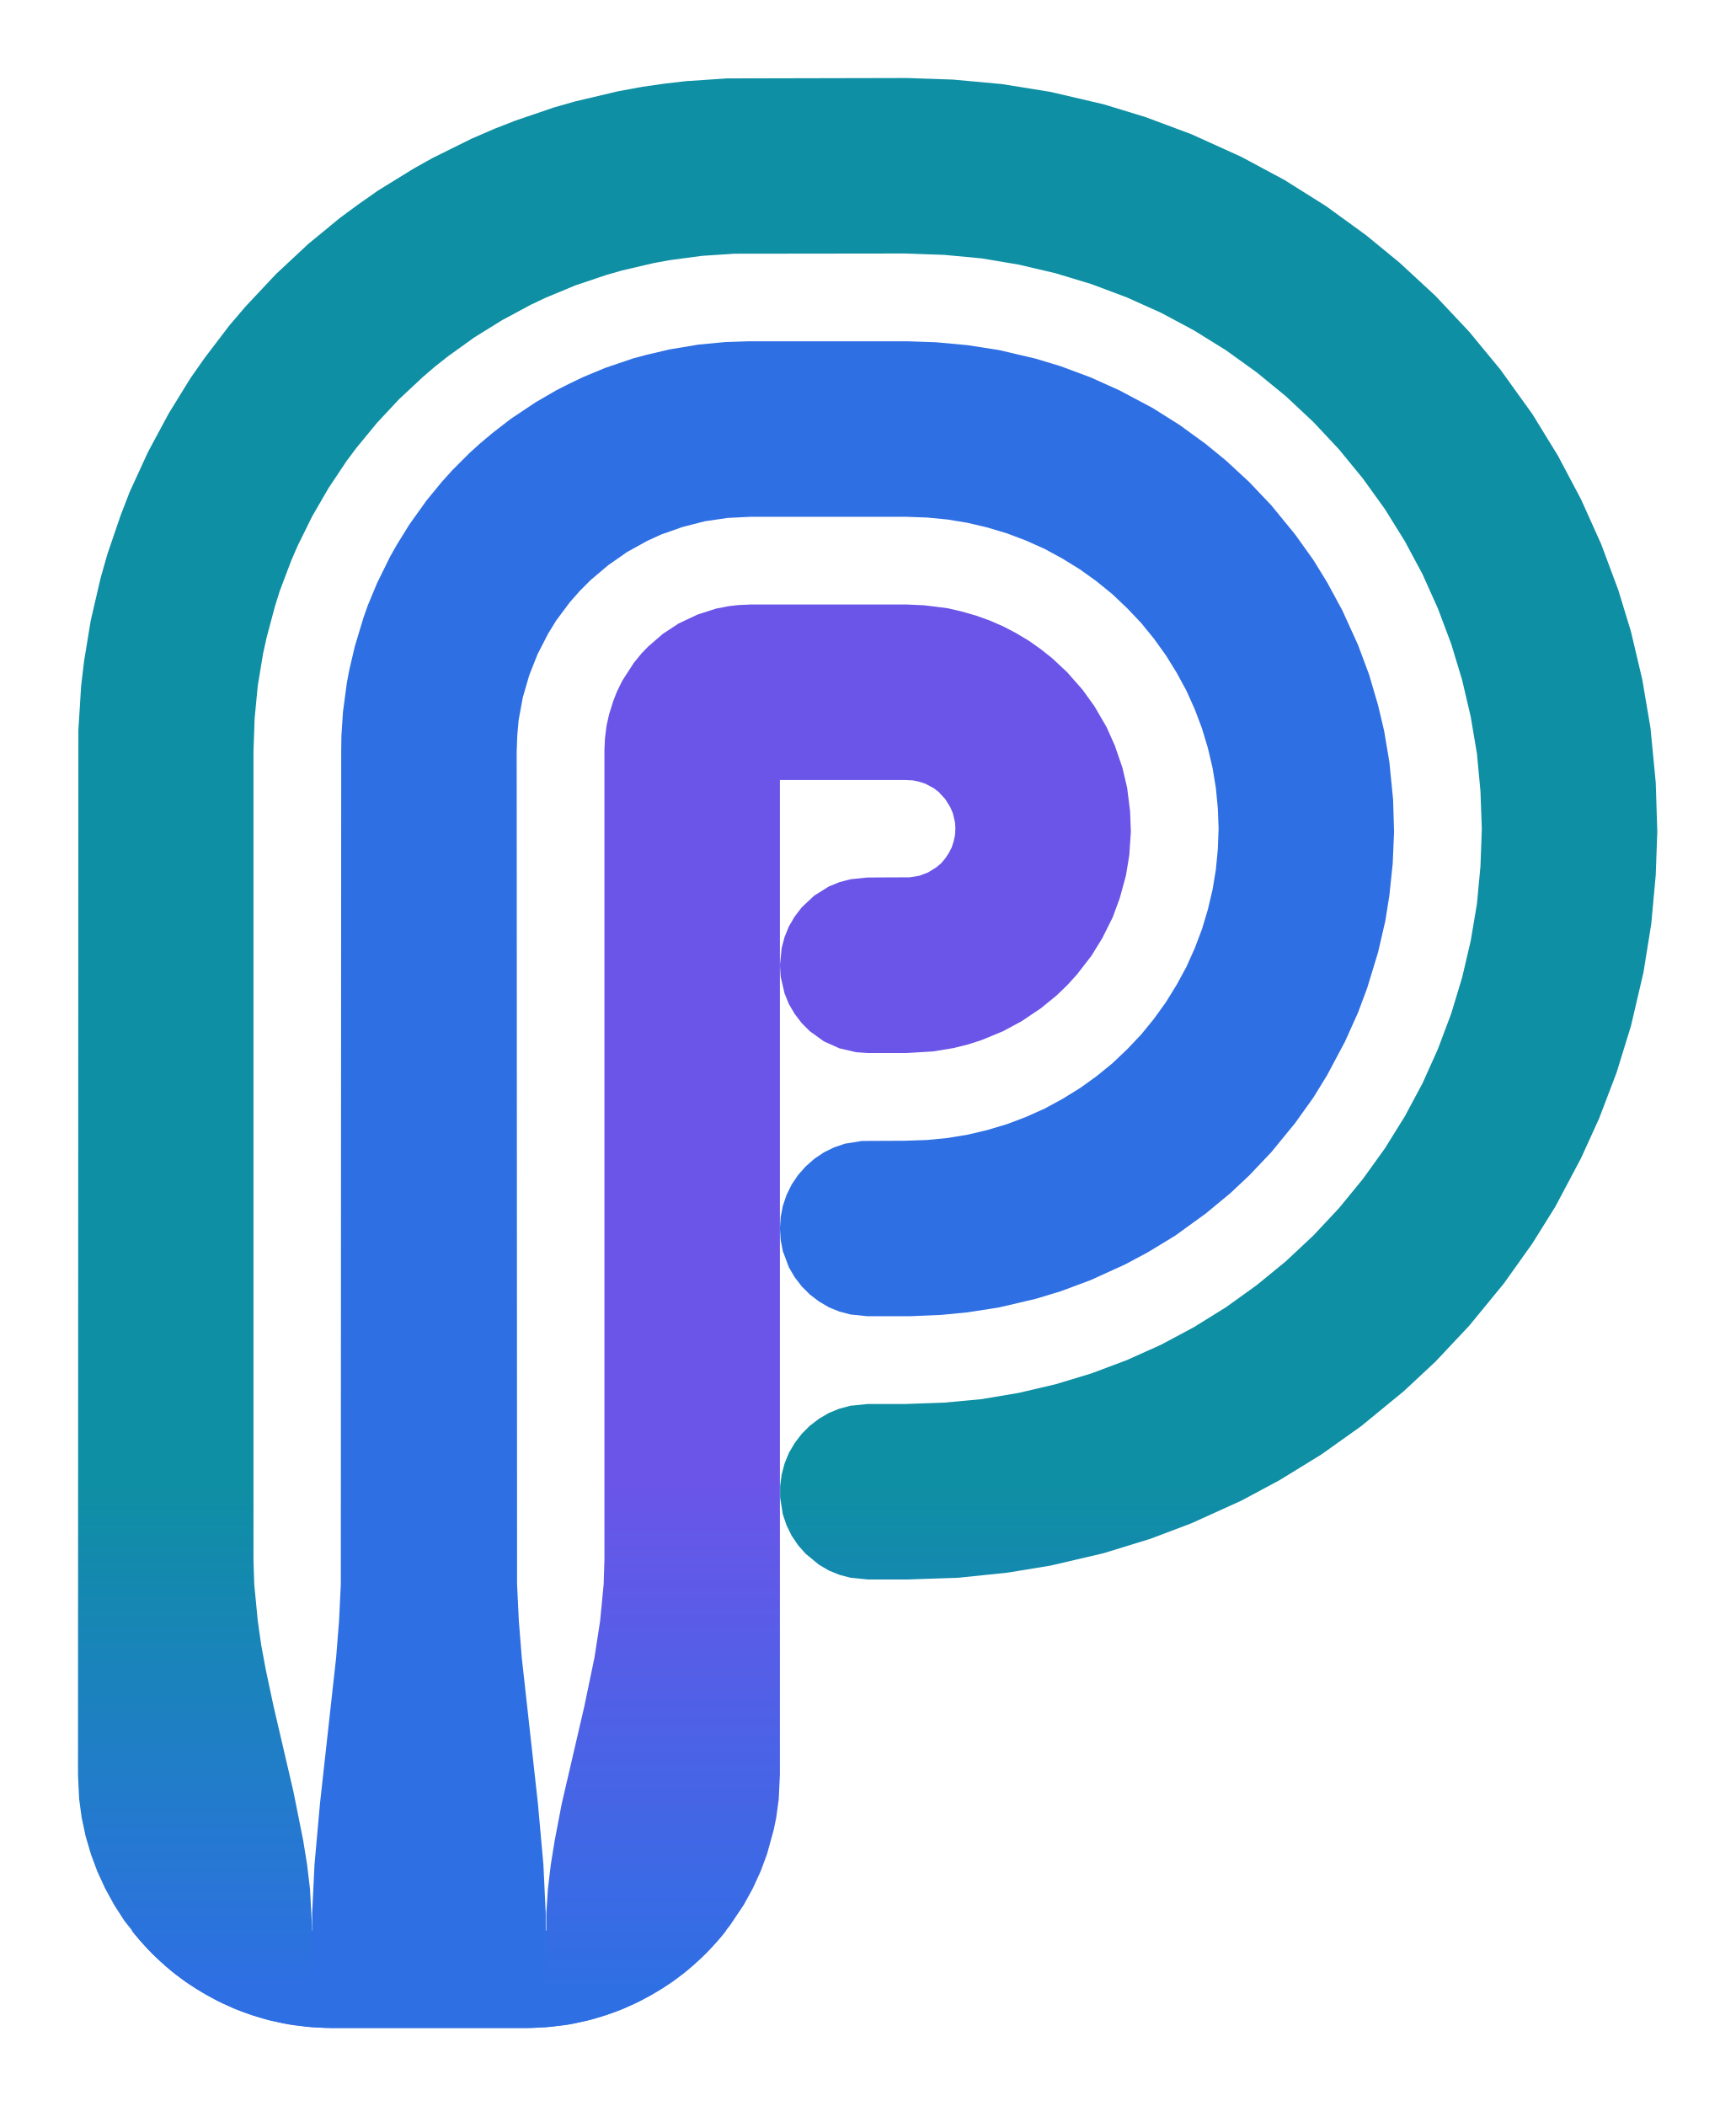
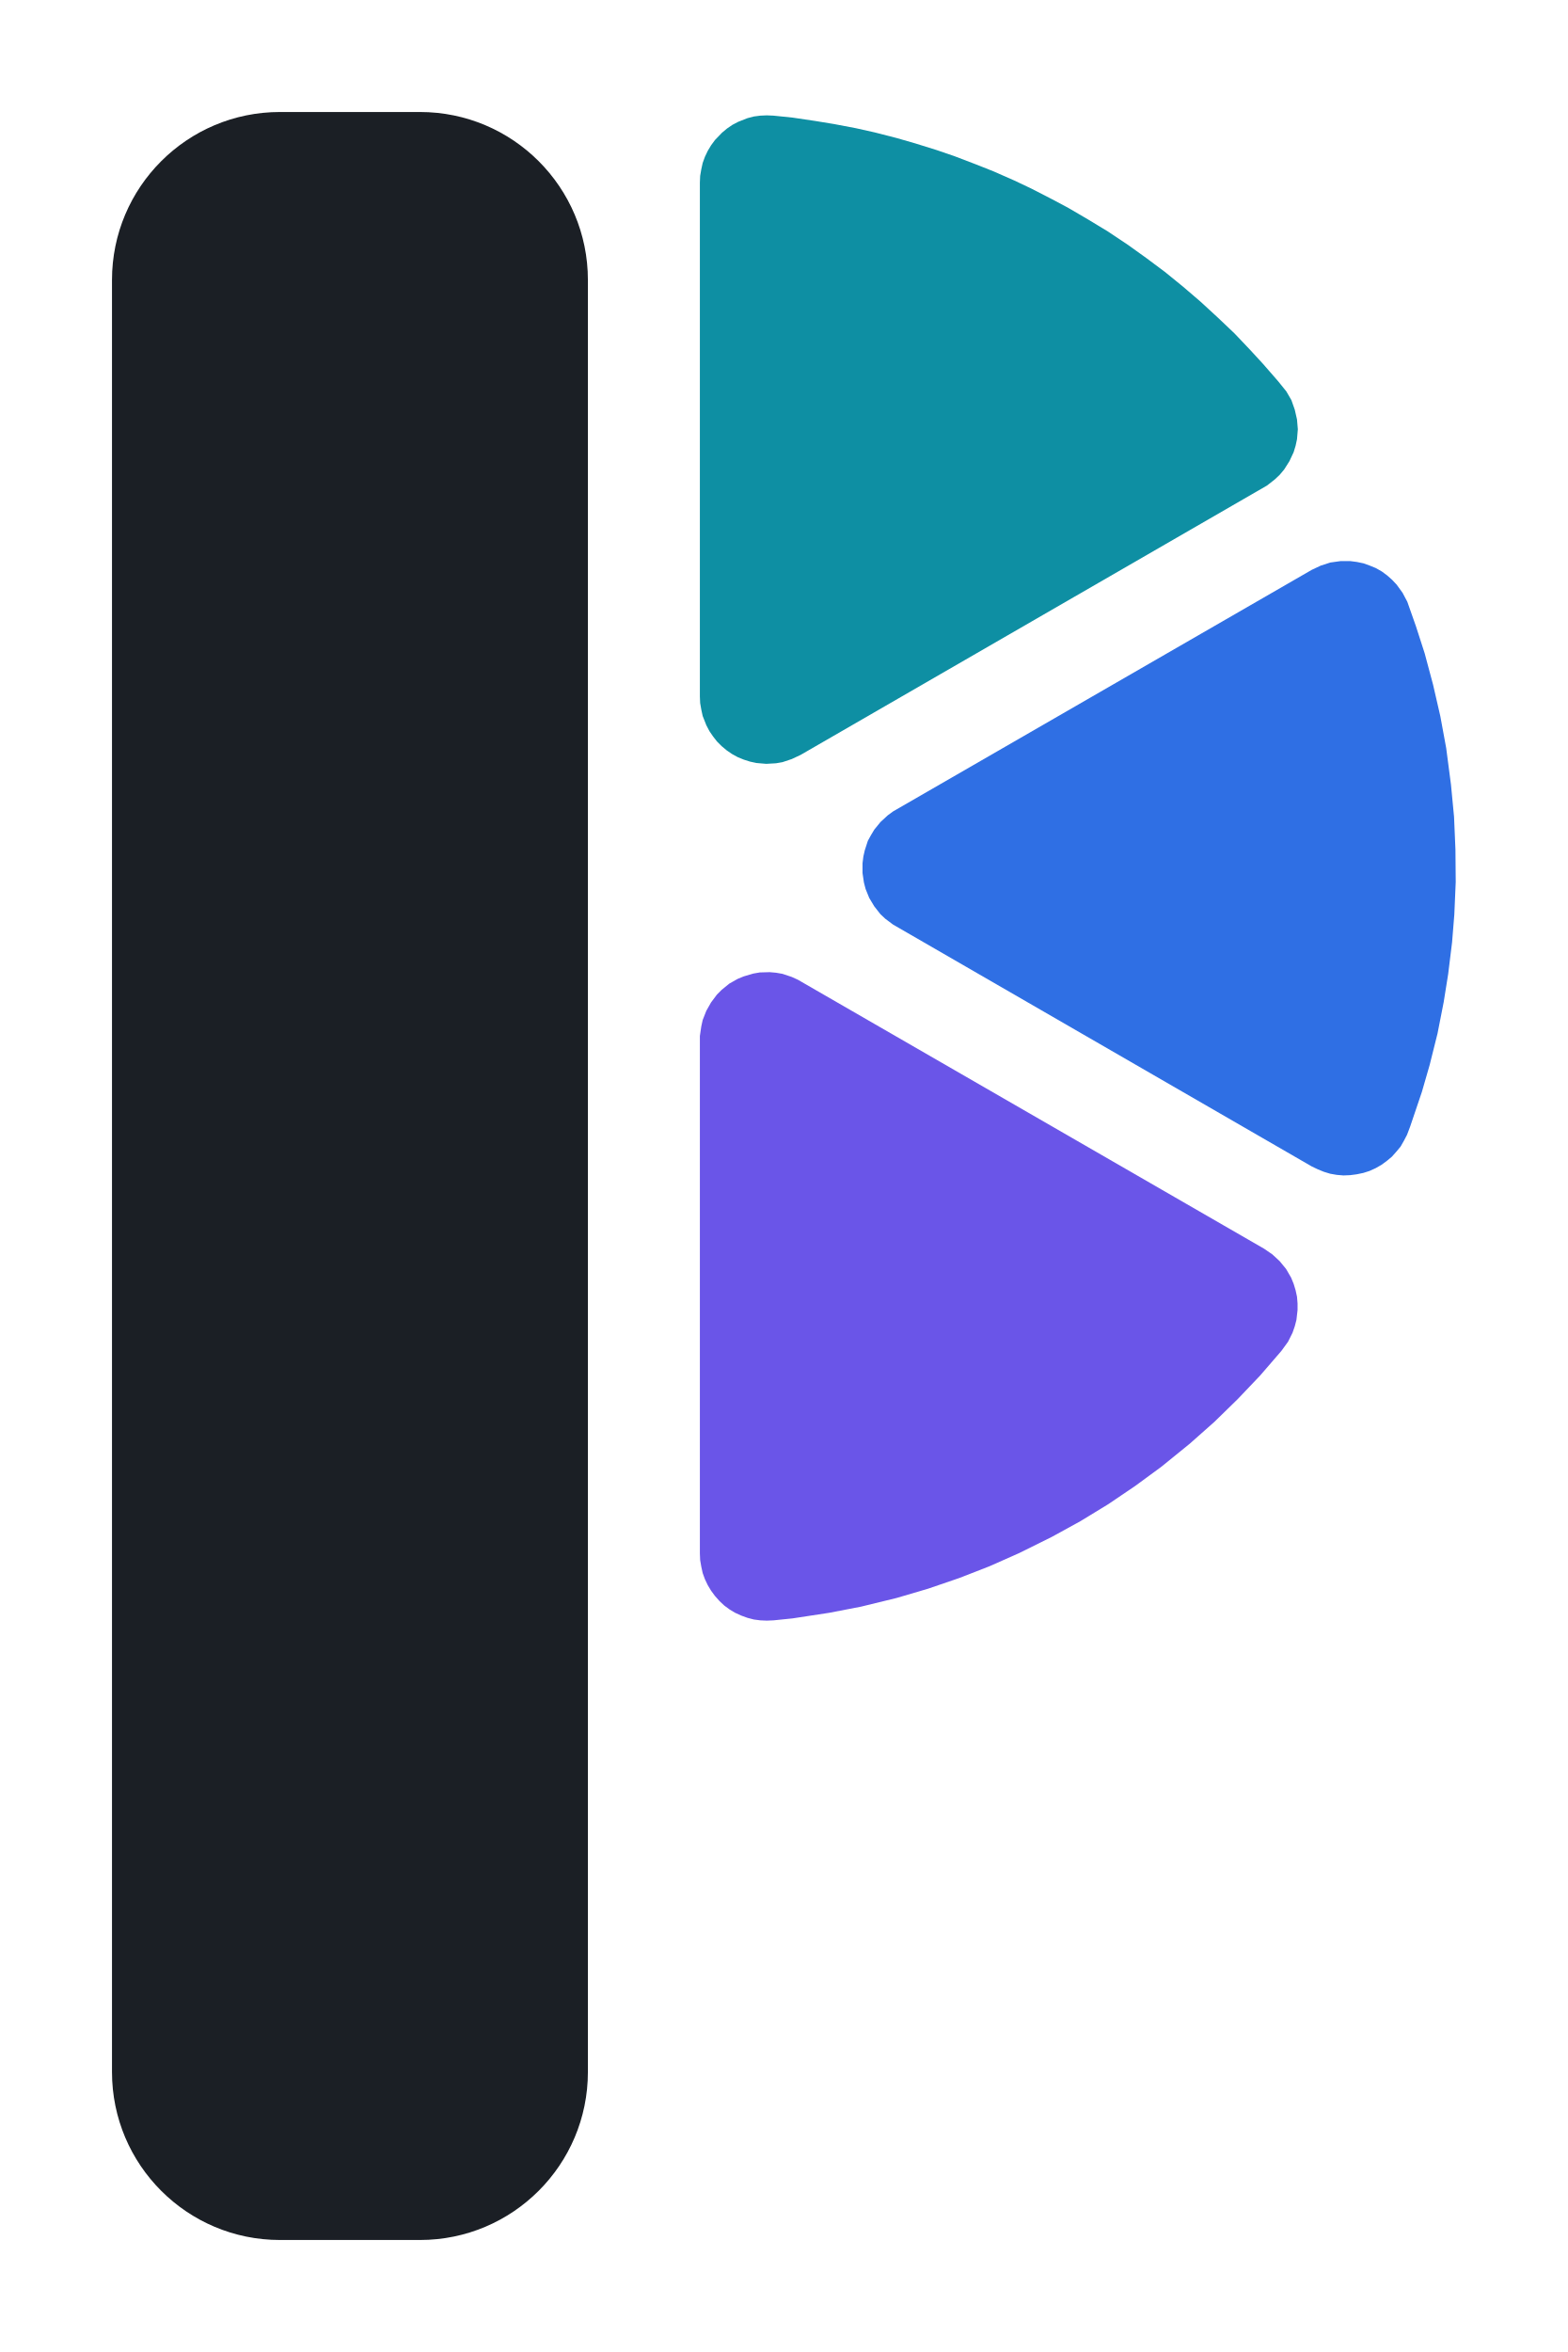
- <svg xmlns="http://www.w3.org/2000/svg" viewBox="-4 -4 89 108" width="210.96" height="256" role="img" aria-label="PrismOS-AI">
-   <defs>
-     <linearGradient id="uml0" gradientUnits="userSpaceOnUse" x1="0" y1="98" x2="0" y2="72">
-       <stop offset="0" stop-color="#2f6fe4" />
-       <stop offset="1" stop-color="#0e8fa3" />
-     </linearGradient>
-     <linearGradient id="uml1" gradientUnits="userSpaceOnUse" x1="0" y1="98" x2="0" y2="72">
-       <stop offset="0" stop-color="#2f6fe4" />
-       <stop offset="1" stop-color="#2f6fe4" />
-     </linearGradient>
-     <linearGradient id="uml2" gradientUnits="userSpaceOnUse" x1="0" y1="98" x2="0" y2="72">
-       <stop offset="0" stop-color="#2f6fe4" />
-       <stop offset="1" stop-color="#6a55e8" />
-     </linearGradient>
-   </defs>
-   <path d="M2.95 95.25 L3.16 95.49 L3.37 95.73 L3.58 95.96 L3.81 96.19 L4.04 96.42 L4.27 96.63 L4.51 96.84 L4.75 97.05 L5 97.25 L5.26 97.44 L5.51 97.63 L5.78 97.81 L6.05 97.98 L6.32 98.15 L6.59 98.31 L6.87 98.46 L7.16 98.61 L7.44 98.75 L7.73 98.88 L8.03 99.01 L8.32 99.13 L8.62 99.24 L8.92 99.34 L9.23 99.44 L9.53 99.53 L9.84 99.61 L10.15 99.68 L10.46 99.75 L10.78 99.81 L11.09 99.86 L11.41 99.9 L11.73 99.94 L12.04 99.96 L12.36 99.98 L12.68 100 L13 100 L23 100 L23.32 100 L23.64 99.98 L23.96 99.96 L24.27 99.94 L24.59 99.9 L24.91 99.86 L25.22 99.81 L25.54 99.75 L25.85 99.68 L26.16 99.61 L26.47 99.53 L26.77 99.44 L27.08 99.34 L27.38 99.24 L27.68 99.13 L27.97 99.01 L28.27 98.88 L28.56 98.75 L28.84 98.61 L29.13 98.46 L29.41 98.31 L29.68 98.15 L29.95 97.98 L30.22 97.81 L30.49 97.63 L30.74 97.44 L31 97.25 L31.25 97.05 L31.49 96.84 L31.73 96.63 L31.96 96.42 L32.19 96.19 L32.42 95.96 L32.63 95.73 L32.84 95.49 L33.05 95.25 L33.25 95 L2.75 95Z" fill="#2f6fe4" />
-   <path d="M9.06 32.83 L9.22 31.17 L9.49 29.53 L9.67 28.71 L10.1 27.1 L10.35 26.3 L10.94 24.74 L11.27 23.98 L12.01 22.48 L12.85 21.03 L13.77 19.65 L14.27 18.98 L15.33 17.69 L16.47 16.47 L17.69 15.33 L18.32 14.79 L18.98 14.27 L20.33 13.3 L21.75 12.42 L23.22 11.63 L23.98 11.27 L25.52 10.63 L27.1 10.1 L27.9 9.87 L29.53 9.49 L30.35 9.34 L32 9.12 L33.67 9.01 L42.43 9 L44.43 9.07 L46.35 9.25 L48.25 9.57 L50.13 10.01 L51.98 10.57 L53.79 11.25 L55.55 12.04 L57.25 12.95 L58.89 13.97 L60.46 15.1 L61.95 16.32 L63.36 17.64 L64.68 19.05 L65.9 20.54 L67.03 22.11 L68.05 23.75 L68.96 25.45 L69.75 27.21 L70.43 29.02 L70.99 30.87 L71.43 32.75 L71.75 34.65 L71.93 36.57 L72 38.5 L71.93 40.43 L71.75 42.35 L71.43 44.25 L70.99 46.13 L70.43 47.98 L69.75 49.79 L68.96 51.55 L68.05 53.25 L67.03 54.89 L65.9 56.46 L64.68 57.95 L63.36 59.36 L61.95 60.68 L60.46 61.9 L58.89 63.03 L57.25 64.05 L55.55 64.96 L53.79 65.75 L51.98 66.43 L50.13 66.99 L48.25 67.43 L46.35 67.75 L44.43 67.93 L42.43 68 L40.5 68 L39.62 68.09 L39.05 68.24 L38.51 68.46 L38 68.76 L37.53 69.12 L37.12 69.53 L36.76 70 L36.46 70.51 L36.24 71.05 L36.09 71.62 L36.01 72.21 L36.01 72.79 L36.15 73.66 L36.34 74.22 L36.6 74.75 L36.93 75.24 L37.32 75.68 L38 76.24 L38.51 76.54 L39.05 76.76 L39.62 76.91 L40.5 77 L42.5 77 L45.16 76.91 L47.67 76.65 L49.87 76.29 L52.61 75.65 L55.01 74.91 L57.1 74.12 L59.66 72.96 L61.62 71.91 L63.77 70.59 L65.82 69.13 L67.99 67.35 L69.62 65.83 L71.35 63.99 L73.13 61.82 L74.59 59.77 L75.77 57.88 L77.09 55.39 L78.01 53.37 L78.91 51.01 L79.65 48.61 L80.29 45.87 L80.69 43.38 L80.92 40.87 L81 38.65 L80.92 36.13 L80.65 33.33 L80.23 30.85 L79.65 28.39 L79 26.26 L78.12 23.9 L77.09 21.61 L75.91 19.38 L74.59 17.23 L72.95 14.95 L71.35 13.01 L69.62 11.17 L67.77 9.46 L66.05 8.05 L64.01 6.57 L61.88 5.23 L59.66 4.04 L57.1 2.88 L54.74 2 L52.61 1.35 L49.87 0.71 L47.38 0.31 L44.87 0.08 L42.5 0 L33.3 0.02 L31.19 0.16 L30.07 0.29 L28.95 0.45 L27.7 0.68 L25.5 1.2 L24.41 1.51 L22.42 2.19 L21.37 2.6 L20.19 3.11 L18.17 4.11 L17.19 4.66 L15.39 5.77 L14.35 6.5 L13.44 7.17 L11.81 8.51 L10.16 10.05 L8.61 11.7 L7.78 12.67 L6.5 14.35 L5.77 15.39 L4.66 17.19 L3.59 19.18 L2.65 21.23 L2.19 22.42 L1.51 24.41 L1.16 25.64 L0.65 27.84 L0.31 29.92 L0.16 31.19 L0.02 33.44 L0 87 L0.06 88.27 L0.19 89.22 L0.39 90.16 L0.66 91.08 L0.99 91.97 L1.39 92.84 L1.85 93.68 L2.37 94.49 L3.16 95.49 L3.81 96.19 L4.51 96.84 L5.26 97.44 L6.05 97.98 L7.16 98.61 L8.03 99.01 L8.92 99.34 L9.84 99.61 L10.78 99.81 L12 99.96 L12 94.75 L11.9 92.88 L11.75 91.62 L11.55 90.38 L11.05 87.88 L10.03 83.5 L9.63 81.62 L9.4 80.38 L9.22 79.12 L9.04 77.25 L9 76 L9 34.54Z" fill="url(#uml0)" />
-   <path d="M22.53 33.72 L22.6 32.93 L22.81 31.78 L23.14 30.64 L23.57 29.55 L24.11 28.5 L24.52 27.83 L25.22 26.89 L25.74 26.3 L26.3 25.74 L27.2 24.98 L28.16 24.31 L29.19 23.74 L29.91 23.41 L31.02 23.02 L32.16 22.73 L33.32 22.56 L34.54 22.5 L42.43 22.5 L43.55 22.54 L44.59 22.64 L45.62 22.81 L46.64 23.05 L47.64 23.35 L48.62 23.72 L49.58 24.15 L50.5 24.65 L51.39 25.2 L52.24 25.81 L53.05 26.47 L53.81 27.19 L54.53 27.95 L55.19 28.76 L55.8 29.61 L56.35 30.5 L56.85 31.42 L57.28 32.38 L57.65 33.36 L57.95 34.36 L58.19 35.38 L58.36 36.41 L58.46 37.45 L58.5 38.5 L58.46 39.55 L58.36 40.59 L58.19 41.62 L57.95 42.64 L57.65 43.64 L57.28 44.62 L56.85 45.58 L56.35 46.5 L55.8 47.39 L55.19 48.24 L54.53 49.05 L53.81 49.81 L53.05 50.53 L52.24 51.19 L51.39 51.8 L50.5 52.35 L49.58 52.85 L48.62 53.28 L47.64 53.65 L46.64 53.95 L45.62 54.19 L44.59 54.36 L43.55 54.46 L42.43 54.5 L40.21 54.51 L39.34 54.65 L38.78 54.84 L38.25 55.1 L37.76 55.43 L37.32 55.82 L36.93 56.26 L36.6 56.75 L36.34 57.28 L36.15 57.84 L36.04 58.41 L36 59 L36.04 59.59 L36.15 60.16 L36.46 60.99 L36.76 61.5 L37.12 61.97 L37.53 62.38 L38 62.74 L38.51 63.04 L39.05 63.26 L39.62 63.41 L40.5 63.5 L42.65 63.5 L44.28 63.43 L45.62 63.3 L47.23 63.05 L49.11 62.61 L50.4 62.22 L51.93 61.65 L53.69 60.85 L54.87 60.22 L56.27 59.37 L57.83 58.24 L59.09 57.2 L60.07 56.28 L61.2 55.09 L62.42 53.6 L63.37 52.27 L64.07 51.13 L64.98 49.42 L65.65 47.93 L66.12 46.67 L66.68 44.83 L67.05 43.23 L67.26 41.91 L67.43 40.28 L67.5 38.65 L67.45 37.01 L67.26 35.09 L66.99 33.48 L66.68 32.17 L66.22 30.6 L65.65 29.07 L64.85 27.31 L64.07 25.87 L63.37 24.73 L62.42 23.4 L61.2 21.91 L60.07 20.72 L58.87 19.61 L57.83 18.76 L56.51 17.8 L55.13 16.93 L53.42 16.02 L51.93 15.35 L50.4 14.78 L49.11 14.39 L47.23 13.95 L45.62 13.7 L43.99 13.55 L42.5 13.5 L34.43 13.5 L33.2 13.54 L31.83 13.67 L30.33 13.92 L29.14 14.2 L28.47 14.38 L27.03 14.87 L25.9 15.34 L25.15 15.7 L24.54 16.01 L23.47 16.63 L22.21 17.47 L21.24 18.22 L20.6 18.76 L20.09 19.22 L19.22 20.09 L18.66 20.71 L17.88 21.66 L17 22.89 L16.35 23.94 L16.01 24.54 L15.34 25.9 L14.87 27.03 L14.64 27.68 L14.2 29.14 L13.92 30.33 L13.79 31.01 L13.59 32.51 L13.51 33.74 L13.5 34.5 L13.48 77.25 L13.39 79.12 L13.24 81 L12.41 88.5 L12.13 91.62 L12.01 94.12 L12 99.96 L13 100 L23 100 L24 99.96 L23.99 94.12 L23.87 91.62 L23.59 88.5 L22.76 81 L22.61 79.12 L22.52 77.25 L22.5 34.54Z" fill="url(#uml1)" />
-   <path d="M36.04 46.09 L36.24 46.95 L36.46 47.49 L36.76 48 L37.12 48.47 L37.53 48.88 L38.25 49.4 L39.05 49.76 L39.91 49.96 L40.5 50 L42.5 50 L43.85 49.92 L44.89 49.75 L45.62 49.57 L46.34 49.34 L47.45 48.88 L48.38 48.38 L49.38 47.71 L50.19 47.05 L50.73 46.53 L51.24 45.97 L51.98 45.01 L52.53 44.12 L53.07 43.04 L53.43 42.06 L53.75 40.89 L53.92 39.85 L54 38.65 L53.96 37.6 L53.81 36.4 L53.57 35.38 L53.18 34.24 L52.75 33.28 L52.14 32.23 L51.53 31.38 L50.73 30.47 L49.97 29.76 L49.38 29.29 L48.77 28.86 L48.12 28.47 L47.45 28.12 L46.76 27.82 L46.06 27.57 L45.33 27.36 L44.6 27.19 L43.4 27.04 L42.5 27 L34.5 27 L33.84 27.03 L33.35 27.09 L32.73 27.21 L31.79 27.51 L30.81 27.97 L29.99 28.51 L29.25 29.15 L28.91 29.5 L28.51 29.99 L27.92 30.9 L27.64 31.47 L27.46 31.93 L27.24 32.63 L27.11 33.21 L27.03 33.84 L27 34.43 L27 76 L26.96 77.25 L26.78 79.12 L26.49 81 L25.97 83.5 L24.81 88.5 L24.45 90.38 L24.25 91.62 L24.1 92.88 L24.02 94.12 L24 99.96 L25.22 99.81 L26.16 99.61 L27.08 99.34 L27.97 99.01 L28.84 98.61 L29.95 97.98 L30.74 97.44 L31.49 96.84 L32.19 96.19 L32.84 95.49 L33.44 94.74 L34.15 93.68 L34.61 92.84 L35.01 91.97 L35.34 91.08 L35.68 89.85 L35.81 89.22 L35.94 88.27 L36 87 L36 45.5Z M36 36 L42.43 36 L42.83 36.02 L43.15 36.09 L43.46 36.19 L43.89 36.42 L44.15 36.62 L44.48 36.98 L44.74 37.4 L44.87 37.7 L44.98 38.17 L45 38.5 L44.98 38.83 L44.91 39.15 L44.81 39.46 L44.66 39.75 L44.48 40.02 L44.27 40.27 L44.02 40.48 L43.6 40.74 L43.15 40.91 L42.66 40.99 L40.5 41 L39.62 41.09 L39.05 41.24 L38.51 41.46 L37.76 41.93 L37.12 42.53 L36.76 43 L36.46 43.51 L36.24 44.05 L36.09 44.62 L36 45.5Z" fill="url(#uml2)" />
+ <svg xmlns="http://www.w3.org/2000/svg" viewBox="-4 -4 56 84" width="170.67" height="256" role="img" aria-label="PrismOS-AI">
+   <path d="M6 0H11A6 6 0 0 1 17 6V70A6 6 0 0 1 11 76H6A6 6 0 0 1 0 70V6A6 6 0 0 1 6 0Z" fill="#1b1f25" />
+   <path d="M23.63 0.13 L23.39 0.12 L23.16 0.13 L22.93 0.16 L22.7 0.22 L22.37 0.35 L22.16 0.46 L21.97 0.59 L21.79 0.74 L21.54 1 L21.4 1.19 L21.28 1.39 L21.18 1.6 L21.1 1.82 L21.05 2.05 L21.01 2.28 L21 2.52 L21 20.88 L21.01 21.11 L21.05 21.34 L21.1 21.57 L21.23 21.9 L21.34 22.11 L21.47 22.3 L21.61 22.48 L21.78 22.65 L21.96 22.8 L22.15 22.93 L22.35 23.04 L22.57 23.13 L22.79 23.2 L23.02 23.25 L23.37 23.28 L23.72 23.26 L23.95 23.22 L24.28 23.11 L24.6 22.96 L41.26 13.34 L41.54 13.12 L41.71 12.96 L41.87 12.77 L42.06 12.47 L42.21 12.15 L42.28 11.92 L42.33 11.69 L42.36 11.33 L42.33 10.98 L42.25 10.63 L42.13 10.29 L41.95 9.98 L41.66 9.62 L41.12 9 L40.66 8.5 L40.1 7.91 L39.5 7.34 L38.88 6.77 L38.25 6.23 L37.61 5.71 L36.94 5.21 L36.27 4.73 L35.58 4.27 L34.87 3.84 L34.17 3.43 L33.57 3.11 L32.85 2.74 L32.24 2.45 L31.49 2.12 L30.86 1.87 L30.1 1.58 L29.46 1.36 L28.69 1.12 L28.03 0.93 L27.25 0.73 L26.58 0.58 L25.79 0.43 L25.12 0.32 L24.31 0.2Z" fill="#0e8fa3" />
+   <path d="M42.86 37.66 L43.07 37.76 L43.29 37.85 L43.52 37.92 L43.75 37.96 L43.99 37.98 L44.23 37.97 L44.46 37.94 L44.7 37.89 L44.92 37.82 L45.14 37.72 L45.35 37.6 L45.54 37.46 L45.72 37.31 L45.88 37.13 L46.03 36.95 L46.15 36.74 L46.26 36.53 L46.37 36.24 L46.79 35 L47.07 34.03 L47.35 32.91 L47.57 31.79 L47.73 30.79 L47.87 29.65 L47.95 28.66 L48 27.5 L47.99 26.34 L47.94 25.17 L47.83 24.02 L47.66 22.72 L47.45 21.58 L47.19 20.45 L46.89 19.33 L46.58 18.37 L46.27 17.49 L46.1 17.17 L45.89 16.88 L45.73 16.71 L45.55 16.55 L45.36 16.41 L45.15 16.29 L44.93 16.2 L44.71 16.12 L44.47 16.07 L44.24 16.04 L43.88 16.04 L43.52 16.09 L43.18 16.2 L42.86 16.35 L27.9 24.98 L27.71 25.12 L27.45 25.36 L27.23 25.63 L27.11 25.83 L27 26.03 L26.89 26.37 L26.84 26.59 L26.81 26.83 L26.81 27.18 L26.86 27.52 L26.92 27.75 L27.05 28.07 L27.23 28.37 L27.45 28.65 L27.62 28.81 L27.9 29.02Z" fill="#2f6fe4" />
+   <path d="M21 51.48 L21.01 51.72 L21.05 51.95 L21.1 52.18 L21.18 52.4 L21.28 52.61 L21.4 52.81 L21.54 53 L21.7 53.18 L21.87 53.34 L22.06 53.48 L22.26 53.6 L22.48 53.7 L22.7 53.78 L22.93 53.84 L23.16 53.87 L23.39 53.88 L23.63 53.87 L24.31 53.8 L25.62 53.6 L26.76 53.38 L28.03 53.07 L29.15 52.74 L30.26 52.36 L31.34 51.94 L32.4 51.47 L33.57 50.89 L34.59 50.33 L35.59 49.72 L36.55 49.07 L37.49 48.38 L38.5 47.56 L39.38 46.78 L40.21 45.97 L41.01 45.13 L41.77 44.25 L42.01 43.92 L42.17 43.6 L42.25 43.37 L42.31 43.14 L42.35 42.79 L42.35 42.55 L42.33 42.31 L42.28 42.08 L42.21 41.85 L42.12 41.63 L41.94 41.32 L41.71 41.04 L41.45 40.8 L41.16 40.6 L24.5 30.99 L24.28 30.89 L23.95 30.78 L23.72 30.74 L23.49 30.72 L23.14 30.73 L22.91 30.77 L22.57 30.87 L22.35 30.96 L22.05 31.13 L21.78 31.35 L21.61 31.52 L21.4 31.8 L21.23 32.1 L21.1 32.43 L21.05 32.66 L21 33Z" fill="#6a55e8" />
</svg>
